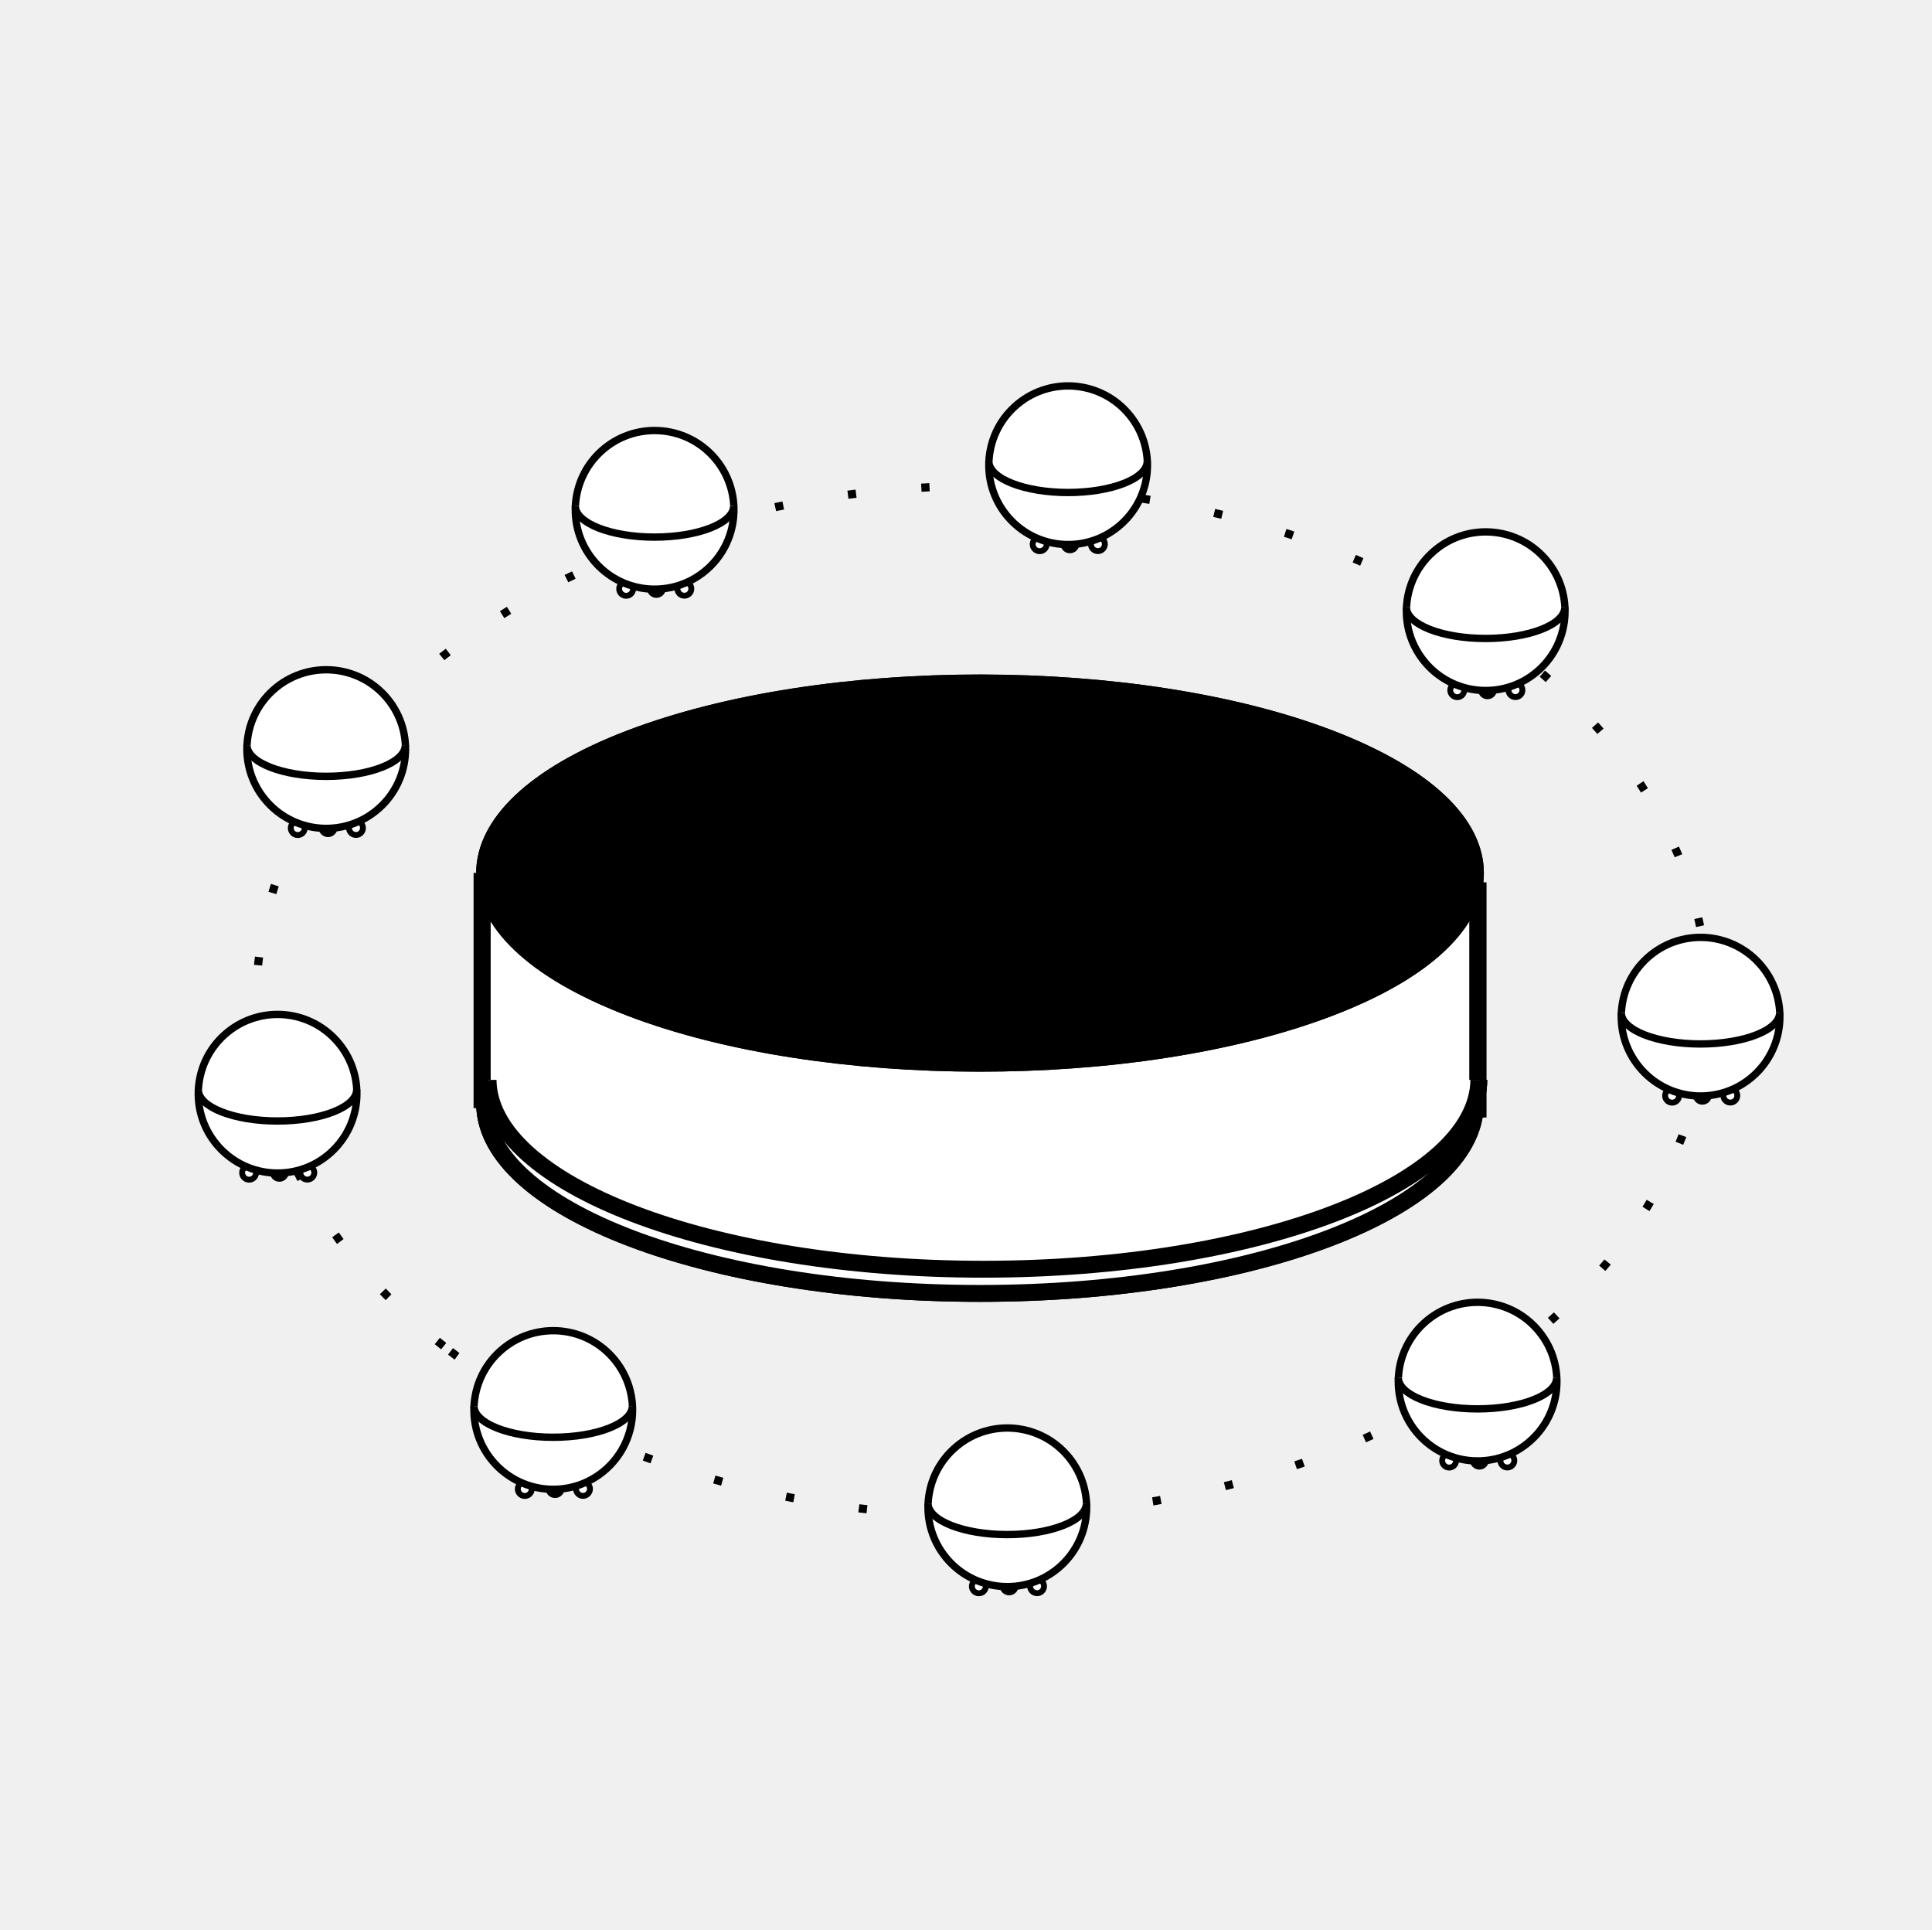
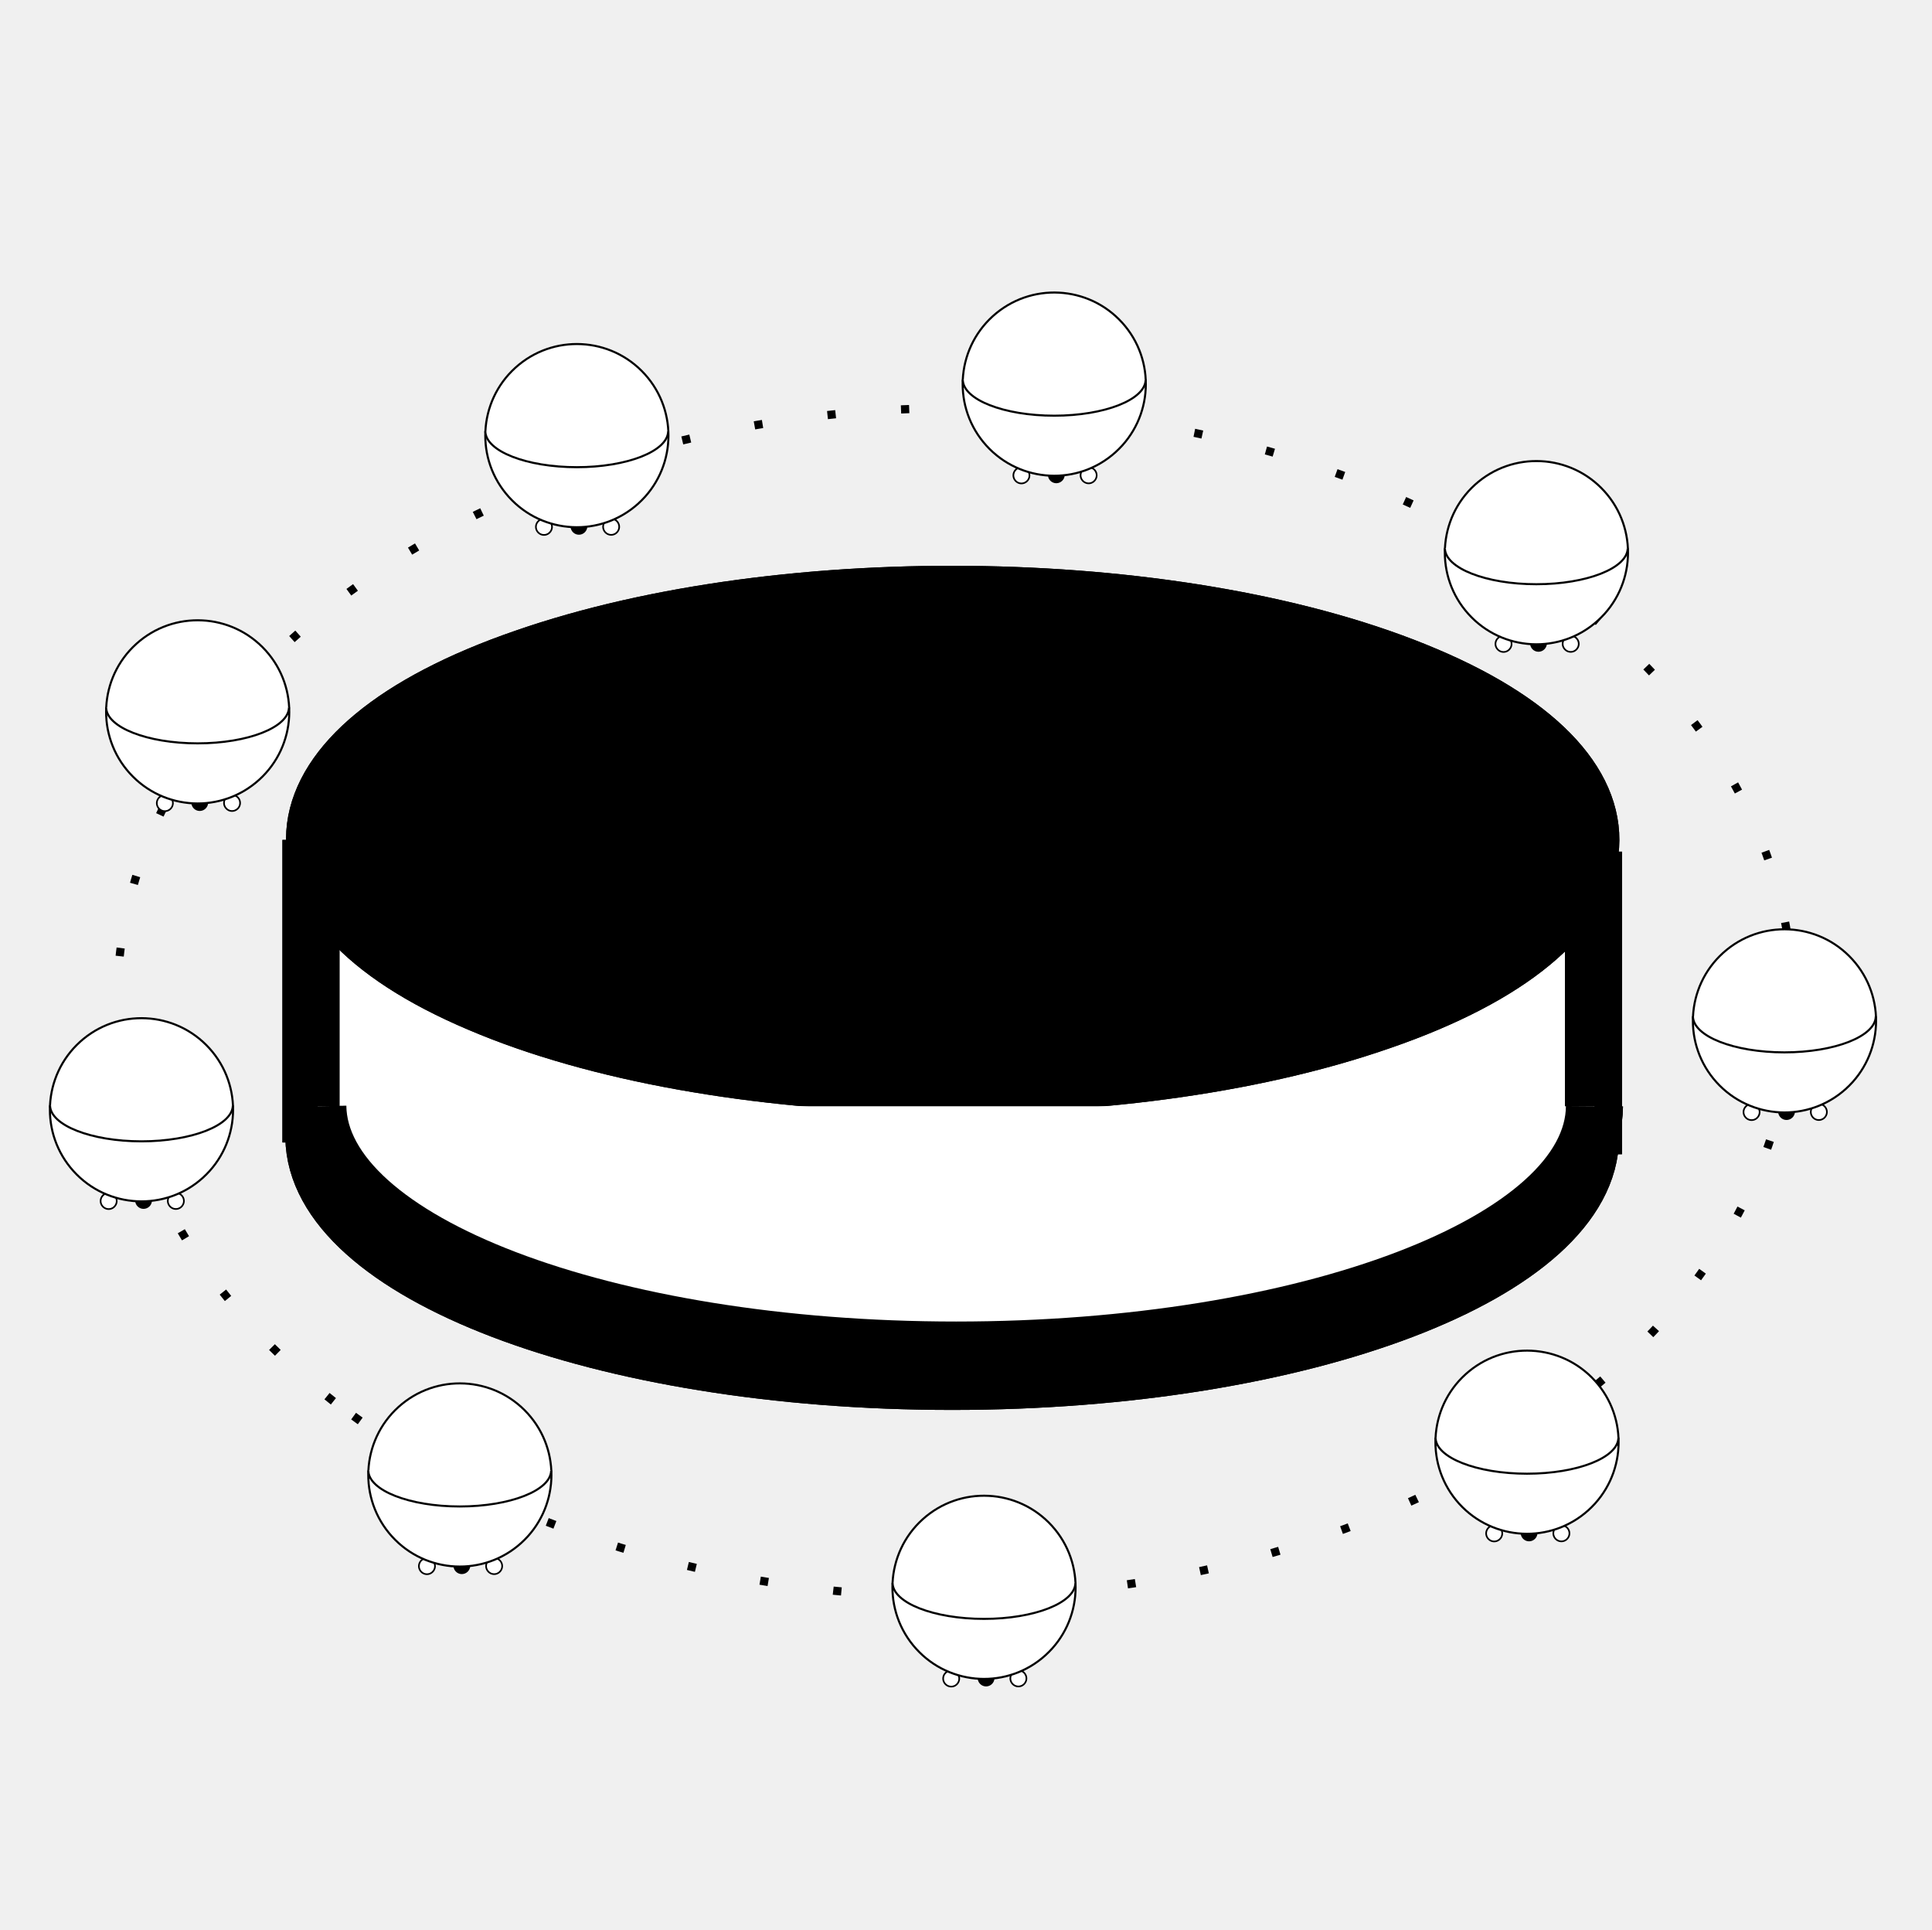
<svg xmlns="http://www.w3.org/2000/svg" version="1.1" id="Layer_1" x="0px" y="0px" viewBox="0 0 667 666" style="enable-background:new 0 0 667 666;" xml:space="preserve">
-   <defs id="defs317">
-     <marker orient="auto" refY="0" refX="0" id="Arrow1Send" style="overflow:visible">
-       <path id="path4714" d="M 0,0 5,-5 -12.5,0 5,5 Z" style="fill:#000000;fill-opacity:1;fill-rule:evenodd;stroke:#000000;stroke-width:1pt;stroke-opacity:1" transform="matrix(-0.2,0,0,-0.2,-1.2,0)" />
-     </marker>
-     <clipPath id="clipPath69-0">
-       <path id="path71-2" d="m 409.441,126.252 v -43.63 h 147.796 v 43.63" />
-     </clipPath>
-     <clipPath id="clipPath101-1">
-       <path id="path103-6" d="m 409.441,126.252 v -43.63 h 147.796 v 43.63" />
-     </clipPath>
-     <clipPath id="clipPath69">
-       <path id="path71" d="m 409.441,126.252 v -43.63 h 147.796 v 43.63" />
-     </clipPath>
-     <clipPath id="clipPath101">
-       <path id="path103" d="m 409.441,126.252 v -43.63 h 147.796 v 43.63" />
-     </clipPath>
-   </defs>
-   <style type="text/css" id="style2">
- 	.st0{fill:none;stroke:#000000;stroke-width:2;stroke-linecap:round;stroke-linejoin:round;stroke-miterlimit:10;}
+   <style type="text/css">
+ 	.st0{fill:none;stroke:#000000;stroke-width:2.829;stroke-dasharray:2.829,22.634;}
+ 	.st1{fill-rule:evenodd;clip-rule:evenodd;fill:#FFFFFF;stroke:#000000;stroke-width:2.031;stroke-miterlimit:1.121;}
+ 	.st2{fill-rule:evenodd;clip-rule:evenodd;stroke:#000000;stroke-width:2.031;stroke-miterlimit:1.121;}
+ 	.st3{fill-rule:evenodd;clip-rule:evenodd;fill:#FFFFFF;stroke:#000000;stroke-width:2.538;stroke-miterlimit:1.121;}
+ 	.st4{fill-rule:evenodd;clip-rule:evenodd;fill:#FFFFFF;}
+ 	.st5{fill-rule:evenodd;clip-rule:evenodd;stroke:#000000;stroke-width:5.829;stroke-miterlimit:13.52;}
+ 	.st6{fill-rule:evenodd;clip-rule:evenodd;fill:#FFFFFF;stroke:#000000;stroke-width:5.829;stroke-miterlimit:13.52;}
+ 	.st7{fill:none;stroke:#000000;stroke-width:5.829;stroke-miterlimit:13.52;}
</style>
-   <path style="fill:none;fill-rule:evenodd;stroke:#000000;stroke-width:2.829;stroke-dasharray:2.829, 22.634;stroke-dashoffset:0;stroke-opacity:1" id="path11235" d="m 153.18,464.661 a 250.526,177.743 0 0 1 17.82,-251.028 250.526,177.743 0 0 1 353.822,12.601 250.526,177.743 0 0 1 -17.703,251.032 250.526,177.743 0 0 1 -353.828,-12.518" />
+   <path id="path11235" class="st0" d="  M115.1,483.7C8,399.6,17.2,269.9,135.7,193.9s301.4-69.5,408.5,14.5s98,213.8-20.4,289.8s-301.3,69.6-408.5-14.5" />
  <g id="g10898" transform="matrix(0.2801609,0,0,0.2801609,149.4692,82.67904)">
-     <path style="fill:#ffffff;fill-opacity:1;fill-rule:evenodd;stroke:#000000;stroke-width:7.248;stroke-dasharray:none;stroke-opacity:1" id="path10871" d="m 1255.852,561.042 a 8.596,8.596 0 0 1 0.611,-12.14 8.596,8.596 0 0 1 12.14,0.609 8.596,8.596 0 0 1 -0.607,12.14 8.596,8.596 0 0 1 -12.14,-0.605" />
-     <path style="fill:#ffffff;fill-opacity:1;fill-rule:evenodd;stroke:#000000;stroke-width:7.248;stroke-dasharray:none;stroke-opacity:1" id="path10873" d="m 1327.585,560.935 a 8.596,8.596 0 0 1 0.611,-12.14 8.596,8.596 0 0 1 12.14,0.609 8.596,8.596 0 0 1 -0.607,12.14 8.596,8.596 0 0 1 -12.14,-0.605" />
-     <path style="fill:#000000;fill-opacity:1;fill-rule:evenodd;stroke:#000000;stroke-width:7.248;stroke-dasharray:none;stroke-opacity:1" id="path10875" d="m 1307.592,554.822 a 8.091,8.091 0 0 1 -8.144,7.94 8.091,8.091 0 0 1 -8.036,-8.049" />
-     <path style="fill:#ffffff;fill-opacity:1;fill-rule:evenodd;stroke:#000000;stroke-width:9.06;stroke-dasharray:none;stroke-opacity:1" id="path10877" d="m 1224.8,523.48 a 97.729,97.729 0 0 1 6.952,-138.024 97.729,97.729 0 0 1 138.025,6.929 97.729,97.729 0 0 1 -6.906,138.026 97.729,97.729 0 0 1 -138.027,-6.883" />
-     <path style="fill:#ffffff;fill-opacity:1;fill-rule:evenodd;stroke:#000000;stroke-width:9.06;stroke-dasharray:none;stroke-opacity:1" id="path10879" d="m 1394.76,453.19 a 97.57,38.509 0 0 1 -97.541,38.353 97.57,38.509 0 0 1 -97.596,-38.331" />
+     <path id="path10871" class="st1" d="   M1311.9,504.9c-3.7-4.1-3.4-10.3,0.7-14c4.1-3.7,10.3-3.4,14,0.7c3.7,4.1,3.4,10.3-0.7,14C1321.9,509.3,1315.6,509,1311.9,504.9" />
+     <path id="path10873" class="st1" d="   M1394.7,504.8c-3.7-4.1-3.4-10.3,0.7-14c4.1-3.7,10.3-3.4,14,0.7c3.7,4.1,3.4,10.3-0.7,14C1404.7,509.2,1398.4,508.9,1394.7,504.8" />
+     <path id="path10875" class="st2" d="   M1371.7,497.7c-0.1,5.1-4.3,9.2-9.4,9.2c-5.1,0-9.3-4.2-9.3-9.3" />
+     <path id="path10877" class="st3" d="   M1276.1,461.5c-41.8-46.2-38.2-117.6,8-159.4c46.2-41.8,117.6-38.2,159.4,8c41.8,46.2,38.2,117.6-8,159.4   C1389.3,511.4,1317.9,507.8,1276.1,461.5" />
+     <path id="path10879" class="st3" d="   M1472.3,380.4c-0.3,24.5-50.6,44.3-112.6,44.3c-62,0-112.4-19.8-112.7-44.3" />
  </g>
  <g id="g10922" transform="matrix(0.2801609,0,0,0.2801609,223.6501,222.6429)">
-     <path style="fill:#ffffff;fill-opacity:1;fill-rule:evenodd;stroke:#000000;stroke-width:7.248;stroke-dasharray:none;stroke-opacity:1" id="path10912" d="m 1255.852,561.042 a 8.596,8.596 0 0 1 0.611,-12.14 8.596,8.596 0 0 1 12.14,0.609 8.596,8.596 0 0 1 -0.607,12.14 8.596,8.596 0 0 1 -12.14,-0.605" />
-     <path style="fill:#ffffff;fill-opacity:1;fill-rule:evenodd;stroke:#000000;stroke-width:7.248;stroke-dasharray:none;stroke-opacity:1" id="path10914" d="m 1327.585,560.935 a 8.596,8.596 0 0 1 0.611,-12.14 8.596,8.596 0 0 1 12.14,0.609 8.596,8.596 0 0 1 -0.607,12.14 8.596,8.596 0 0 1 -12.14,-0.605" />
-     <path style="fill:#000000;fill-opacity:1;fill-rule:evenodd;stroke:#000000;stroke-width:7.248;stroke-dasharray:none;stroke-opacity:1" id="path10916" d="m 1307.592,554.822 a 8.091,8.091 0 0 1 -8.144,7.94 8.091,8.091 0 0 1 -8.036,-8.049" />
-     <path style="fill:#ffffff;fill-opacity:1;fill-rule:evenodd;stroke:#000000;stroke-width:9.06;stroke-dasharray:none;stroke-opacity:1" id="path10918" d="m 1224.8,523.48 a 97.729,97.729 0 0 1 6.952,-138.024 97.729,97.729 0 0 1 138.025,6.929 97.729,97.729 0 0 1 -6.906,138.026 97.729,97.729 0 0 1 -138.027,-6.883" />
-     <path style="fill:#ffffff;fill-opacity:1;fill-rule:evenodd;stroke:#000000;stroke-width:9.06;stroke-dasharray:none;stroke-opacity:1" id="path10920" d="m 1394.76,453.19 a 97.57,38.509 0 0 1 -97.541,38.353 97.57,38.509 0 0 1 -97.596,-38.331" />
+     <path id="path10912" class="st1" d="   M1352.8,582.1c-3.7-4.1-3.4-10.3,0.7-14c4.1-3.7,10.3-3.4,14,0.7c3.7,4.1,3.4,10.3-0.7,14C1362.8,586.5,1356.5,586.2,1352.8,582.1" />
+     <path id="path10914" class="st1" d="   M1435.7,582c-3.7-4.1-3.4-10.3,0.7-14c4.1-3.7,10.3-3.4,14,0.7c3.7,4.1,3.4,10.3-0.7,14C1445.6,586.4,1439.3,586.1,1435.7,582" />
+     <path id="path10916" class="st2" d="   M1412.6,575c-0.1,5.1-4.3,9.2-9.4,9.2s-9.3-4.2-9.3-9.3" />
+     <path id="path10918" class="st3" d="   M1317,538.8c-41.8-46.2-38.2-117.6,8-159.4c46.2-41.8,117.6-38.2,159.4,8s38.2,117.6-8,159.4C1430.2,588.6,1358.9,585,1317,538.8" />
+     <path id="path10920" class="st3" d="   M1513.2,457.6c-0.3,24.5-50.6,44.3-112.6,44.3c-62,0-112.4-19.8-112.7-44.3" />
  </g>
  <g id="g10946" transform="matrix(0.2801609,0,0,0.2801609,146.6699,348.6103)">
-     <path style="fill:#ffffff;fill-opacity:1;fill-rule:evenodd;stroke:#000000;stroke-width:7.248;stroke-dasharray:none;stroke-opacity:1" id="path10936" d="m 1255.852,561.042 a 8.596,8.596 0 0 1 0.611,-12.14 8.596,8.596 0 0 1 12.14,0.609 8.596,8.596 0 0 1 -0.607,12.14 8.596,8.596 0 0 1 -12.14,-0.605" />
-     <path style="fill:#ffffff;fill-opacity:1;fill-rule:evenodd;stroke:#000000;stroke-width:7.248;stroke-dasharray:none;stroke-opacity:1" id="path10938" d="m 1327.585,560.935 a 8.596,8.596 0 0 1 0.611,-12.14 8.596,8.596 0 0 1 12.14,0.609 8.596,8.596 0 0 1 -0.607,12.14 8.596,8.596 0 0 1 -12.14,-0.605" />
-     <path style="fill:#000000;fill-opacity:1;fill-rule:evenodd;stroke:#000000;stroke-width:7.248;stroke-dasharray:none;stroke-opacity:1" id="path10940" d="m 1307.592,554.822 a 8.091,8.091 0 0 1 -8.144,7.94 8.091,8.091 0 0 1 -8.036,-8.049" />
-     <path style="fill:#ffffff;fill-opacity:1;fill-rule:evenodd;stroke:#000000;stroke-width:9.06;stroke-dasharray:none;stroke-opacity:1" id="path10942" d="m 1224.8,523.48 a 97.729,97.729 0 0 1 6.952,-138.024 97.729,97.729 0 0 1 138.025,6.929 97.729,97.729 0 0 1 -6.906,138.026 97.729,97.729 0 0 1 -138.027,-6.883" />
-     <path style="fill:#ffffff;fill-opacity:1;fill-rule:evenodd;stroke:#000000;stroke-width:9.06;stroke-dasharray:none;stroke-opacity:1" id="path10944" d="m 1394.76,453.19 a 97.57,38.509 0 0 1 -97.541,38.353 97.57,38.509 0 0 1 -97.596,-38.331" />
+     <path id="path10936" class="st1" d="   M1310.4,651.6c-3.7-4.1-3.4-10.3,0.7-14c4.1-3.7,10.3-3.4,14,0.7c3.7,4.1,3.4,10.3-0.7,14C1320.3,656,1314.1,655.7,1310.4,651.6" />
+     <path id="path10938" class="st1" d="   M1393.2,651.5c-3.7-4.1-3.4-10.3,0.7-14c4.1-3.7,10.3-3.4,14,0.7c3.7,4.1,3.4,10.3-0.7,14C1403.2,655.9,1396.9,655.6,1393.2,651.5" />
+     <path id="path10940" class="st2" d="   M1370.1,644.5c-0.1,5.1-4.3,9.2-9.4,9.2s-9.3-4.2-9.3-9.3" />
+     <path id="path10942" class="st3" d="   M1274.5,608.3c-41.8-46.2-38.2-117.6,8-159.4c46.2-41.8,117.6-38.2,159.4,8c41.8,46.2,38.2,117.6-8,159.4   C1387.7,658.1,1316.4,654.5,1274.5,608.3" />
+     <path id="path10944" class="st3" d="   M1470.8,527.1c-0.3,24.5-50.6,44.3-112.6,44.3c-62,0-112.4-19.8-112.7-44.3" />
  </g>
  <g id="g10970" transform="matrix(0.2801609,0,0,0.2801609,-15.68808,391.9991)">
-     <path style="fill:#ffffff;fill-opacity:1;fill-rule:evenodd;stroke:#000000;stroke-width:7.248;stroke-dasharray:none;stroke-opacity:1" id="path10960" d="m 1255.852,561.042 a 8.596,8.596 0 0 1 0.611,-12.14 8.596,8.596 0 0 1 12.14,0.609 8.596,8.596 0 0 1 -0.607,12.14 8.596,8.596 0 0 1 -12.14,-0.605" />
-     <path style="fill:#ffffff;fill-opacity:1;fill-rule:evenodd;stroke:#000000;stroke-width:7.248;stroke-dasharray:none;stroke-opacity:1" id="path10962" d="m 1327.585,560.935 a 8.596,8.596 0 0 1 0.611,-12.14 8.596,8.596 0 0 1 12.14,0.609 8.596,8.596 0 0 1 -0.607,12.14 8.596,8.596 0 0 1 -12.14,-0.605" />
-     <path style="fill:#000000;fill-opacity:1;fill-rule:evenodd;stroke:#000000;stroke-width:7.248;stroke-dasharray:none;stroke-opacity:1" id="path10964" d="m 1307.592,554.822 a 8.091,8.091 0 0 1 -8.144,7.94 8.091,8.091 0 0 1 -8.036,-8.049" />
-     <path style="fill:#ffffff;fill-opacity:1;fill-rule:evenodd;stroke:#000000;stroke-width:9.06;stroke-dasharray:none;stroke-opacity:1" id="path10966" d="m 1224.8,523.48 a 97.729,97.729 0 0 1 6.952,-138.024 97.729,97.729 0 0 1 138.025,6.929 97.729,97.729 0 0 1 -6.906,138.026 97.729,97.729 0 0 1 -138.027,-6.883" />
-     <path style="fill:#ffffff;fill-opacity:1;fill-rule:evenodd;stroke:#000000;stroke-width:9.06;stroke-dasharray:none;stroke-opacity:1" id="path10968" d="m 1394.76,453.19 a 97.57,38.509 0 0 1 -97.541,38.353 97.57,38.509 0 0 1 -97.596,-38.331" />
+     <path id="path10960" class="st1" d="   M1220.8,675.6c-3.7-4.1-3.4-10.3,0.7-14c4.1-3.7,10.3-3.4,14,0.7c3.7,4.1,3.4,10.3-0.7,14C1230.8,680,1224.5,679.6,1220.8,675.6" />
+     <path id="path10962" class="st1" d="   M1303.6,675.4c-3.7-4.1-3.4-10.3,0.7-14c4.1-3.7,10.3-3.4,14,0.7c3.7,4.1,3.4,10.3-0.7,14C1313.6,679.8,1307.3,679.5,1303.6,675.4" />
+     <path id="path10964" class="st2" d="   M1280.5,668.4c-0.1,5.1-4.3,9.2-9.4,9.2c-5.1,0-9.3-4.2-9.3-9.3" />
+     <path id="path10966" class="st3" d="   M1184.9,632.2c-41.8-46.2-38.2-117.6,8-159.4s117.6-38.2,159.4,8c41.8,46.2,38.2,117.6-8,159.4   C1298.2,682,1226.8,678.5,1184.9,632.2" />
+     <path id="path10968" class="st3" d="   M1381.2,551.1c-0.3,24.5-50.6,44.3-112.6,44.3c-62,0-112.4-19.8-112.7-44.3" />
  </g>
  <g id="g10994" transform="matrix(0.2801609,0,0,0.2801609,-172.4475,358.4078)">
-     <path style="fill:#ffffff;fill-opacity:1;fill-rule:evenodd;stroke:#000000;stroke-width:7.248;stroke-dasharray:none;stroke-opacity:1" id="path10984" d="m 1255.852,561.042 a 8.596,8.596 0 0 1 0.611,-12.14 8.596,8.596 0 0 1 12.14,0.609 8.596,8.596 0 0 1 -0.607,12.14 8.596,8.596 0 0 1 -12.14,-0.605" />
-     <path style="fill:#ffffff;fill-opacity:1;fill-rule:evenodd;stroke:#000000;stroke-width:7.248;stroke-dasharray:none;stroke-opacity:1" id="path10986" d="m 1327.585,560.935 a 8.596,8.596 0 0 1 0.611,-12.14 8.596,8.596 0 0 1 12.14,0.609 8.596,8.596 0 0 1 -0.607,12.14 8.596,8.596 0 0 1 -12.14,-0.605" />
-     <path style="fill:#000000;fill-opacity:1;fill-rule:evenodd;stroke:#000000;stroke-width:7.248;stroke-dasharray:none;stroke-opacity:1" id="path10988" d="m 1307.592,554.822 a 8.091,8.091 0 0 1 -8.144,7.94 8.091,8.091 0 0 1 -8.036,-8.049" />
-     <path style="fill:#ffffff;fill-opacity:1;fill-rule:evenodd;stroke:#000000;stroke-width:9.06;stroke-dasharray:none;stroke-opacity:1" id="path10990" d="m 1224.8,523.48 a 97.729,97.729 0 0 1 6.952,-138.024 97.729,97.729 0 0 1 138.025,6.929 97.729,97.729 0 0 1 -6.906,138.026 97.729,97.729 0 0 1 -138.027,-6.883" />
-     <path style="fill:#ffffff;fill-opacity:1;fill-rule:evenodd;stroke:#000000;stroke-width:9.06;stroke-dasharray:none;stroke-opacity:1" id="path10992" d="m 1394.76,453.19 a 97.57,38.509 0 0 1 -97.541,38.353 97.57,38.509 0 0 1 -97.596,-38.331" />
+     <path id="path10984" class="st1" d="   M1134.3,657c-3.7-4.1-3.4-10.3,0.7-14c4.1-3.7,10.3-3.4,14,0.7s3.4,10.3-0.7,14C1144.3,661.4,1138,661.1,1134.3,657" />
+     <path id="path10986" class="st1" d="   M1217.1,656.9c-3.7-4.1-3.4-10.3,0.7-14c4.1-3.7,10.3-3.4,14,0.7s3.4,10.3-0.7,14C1227.1,661.3,1220.8,661,1217.1,656.9" />
+     <path id="path10988" class="st2" d="   M1194,649.9c-0.1,5.1-4.3,9.2-9.4,9.2c-5.1,0-9.3-4.2-9.3-9.3" />
+     <path id="path10990" class="st3" d="   M1098.5,613.7c-41.8-46.2-38.2-117.6,8-159.4s117.6-38.2,159.4,8c41.8,46.2,38.2,117.6-8,159.4   C1211.7,663.5,1140.3,659.9,1098.5,613.7" />
+     <path id="path10992" class="st3" d="   M1294.7,532.5c-0.3,24.5-50.6,44.3-112.6,44.3c-62,0-112.4-19.8-112.7-44.3" />
  </g>
  <g id="g11018" transform="matrix(0.2801609,0,0,0.2801609,-267.6229,249.236)">
-     <path style="fill:#ffffff;fill-opacity:1;fill-rule:evenodd;stroke:#000000;stroke-width:7.248;stroke-dasharray:none;stroke-opacity:1" id="path11008" d="m 1255.852,561.042 a 8.596,8.596 0 0 1 0.611,-12.14 8.596,8.596 0 0 1 12.14,0.609 8.596,8.596 0 0 1 -0.607,12.14 8.596,8.596 0 0 1 -12.14,-0.605" />
-     <path style="fill:#ffffff;fill-opacity:1;fill-rule:evenodd;stroke:#000000;stroke-width:7.248;stroke-dasharray:none;stroke-opacity:1" id="path11010" d="m 1327.585,560.935 a 8.596,8.596 0 0 1 0.611,-12.14 8.596,8.596 0 0 1 12.14,0.609 8.596,8.596 0 0 1 -0.607,12.14 8.596,8.596 0 0 1 -12.14,-0.605" />
-     <path style="fill:#000000;fill-opacity:1;fill-rule:evenodd;stroke:#000000;stroke-width:7.248;stroke-dasharray:none;stroke-opacity:1" id="path11012" d="m 1307.592,554.822 a 8.091,8.091 0 0 1 -8.144,7.94 8.091,8.091 0 0 1 -8.036,-8.049" />
-     <path style="fill:#ffffff;fill-opacity:1;fill-rule:evenodd;stroke:#000000;stroke-width:9.06;stroke-dasharray:none;stroke-opacity:1" id="path11014" d="m 1224.8,523.48 a 97.729,97.729 0 0 1 6.952,-138.024 97.729,97.729 0 0 1 138.025,6.929 97.729,97.729 0 0 1 -6.906,138.026 97.729,97.729 0 0 1 -138.027,-6.883" />
-     <path style="fill:#ffffff;fill-opacity:1;fill-rule:evenodd;stroke:#000000;stroke-width:9.06;stroke-dasharray:none;stroke-opacity:1" id="path11016" d="m 1394.76,453.19 a 97.57,38.509 0 0 1 -97.541,38.353 97.57,38.509 0 0 1 -97.596,-38.331" />
+     <path id="path11008" class="st1" d="   M1081.8,596.8c-3.7-4.1-3.4-10.3,0.7-14c4.1-3.7,10.3-3.4,14,0.7s3.4,10.3-0.7,14C1091.8,601.2,1085.5,600.9,1081.8,596.8" />
+     <path id="path11010" class="st1" d="   M1164.6,596.7c-3.7-4.1-3.4-10.3,0.7-14c4.1-3.7,10.3-3.4,14,0.7c3.7,4.1,3.4,10.3-0.7,14C1174.6,601.1,1168.3,600.8,1164.6,596.7" />
+     <path id="path11012" class="st2" d="   M1141.5,589.6c-0.1,5.1-4.3,9.2-9.4,9.2c-5.1,0-9.3-4.2-9.3-9.3" />
+     <path id="path11014" class="st3" d="   M1045.9,553.4c-41.8-46.2-38.2-117.6,8-159.4c46.2-41.8,117.6-38.2,159.4,8c41.8,46.2,38.2,117.6-8,159.4   C1159.2,603.2,1087.8,599.7,1045.9,553.4" />
+     <path id="path11016" class="st3" d="   M1242.2,472.3c-0.3,24.5-50.6,44.3-112.6,44.3c-62,0-112.4-19.8-112.7-44.3" />
  </g>
  <g id="g11042" transform="matrix(0.2801609,0,0,0.2801609,-250.8272,130.2667)">
-     <path style="fill:#ffffff;fill-opacity:1;fill-rule:evenodd;stroke:#000000;stroke-width:7.248;stroke-dasharray:none;stroke-opacity:1" id="path11032" d="m 1255.852,561.042 a 8.596,8.596 0 0 1 0.611,-12.14 8.596,8.596 0 0 1 12.14,0.609 8.596,8.596 0 0 1 -0.607,12.14 8.596,8.596 0 0 1 -12.14,-0.605" />
-     <path style="fill:#ffffff;fill-opacity:1;fill-rule:evenodd;stroke:#000000;stroke-width:7.248;stroke-dasharray:none;stroke-opacity:1" id="path11034" d="m 1327.585,560.935 a 8.596,8.596 0 0 1 0.611,-12.14 8.596,8.596 0 0 1 12.14,0.609 8.596,8.596 0 0 1 -0.607,12.14 8.596,8.596 0 0 1 -12.14,-0.605" />
-     <path style="fill:#000000;fill-opacity:1;fill-rule:evenodd;stroke:#000000;stroke-width:7.248;stroke-dasharray:none;stroke-opacity:1" id="path11036" d="m 1307.592,554.822 a 8.091,8.091 0 0 1 -8.144,7.94 8.091,8.091 0 0 1 -8.036,-8.049" />
-     <path style="fill:#ffffff;fill-opacity:1;fill-rule:evenodd;stroke:#000000;stroke-width:9.06;stroke-dasharray:none;stroke-opacity:1" id="path11038" d="m 1224.8,523.48 a 97.729,97.729 0 0 1 6.952,-138.024 97.729,97.729 0 0 1 138.025,6.929 97.729,97.729 0 0 1 -6.906,138.026 97.729,97.729 0 0 1 -138.027,-6.883" />
-     <path style="fill:#ffffff;fill-opacity:1;fill-rule:evenodd;stroke:#000000;stroke-width:9.06;stroke-dasharray:none;stroke-opacity:1" id="path11040" d="m 1394.76,453.19 a 97.57,38.509 0 0 1 -97.541,38.353 97.57,38.509 0 0 1 -97.596,-38.331" />
+     <path id="path11032" class="st1" d="   M1091.1,531.2c-3.7-4.1-3.4-10.3,0.7-14c4.1-3.7,10.3-3.4,14,0.7c3.7,4.1,3.4,10.3-0.7,14C1101,535.6,1094.7,535.2,1091.1,531.2" />
+     <path id="path11034" class="st1" d="   M1173.9,531c-3.7-4.1-3.4-10.3,0.7-14c4.1-3.7,10.3-3.4,14,0.7c3.7,4.1,3.4,10.3-0.7,14C1183.8,535.4,1177.6,535.1,1173.9,531" />
+     <path id="path11036" class="st2" d="   M1150.8,524c-0.1,5.1-4.3,9.2-9.4,9.2c-5.1,0-9.3-4.2-9.3-9.3" />
+     <path id="path11038" class="st3" d="   M1055.2,487.8c-41.8-46.2-38.2-117.6,8-159.4c46.2-41.8,117.6-38.2,159.4,8c41.8,46.2,38.2,117.6-8,159.4   C1168.4,537.6,1097.1,534.1,1055.2,487.8" />
+     <path id="path11040" class="st3" d="   M1251.4,406.6c-0.3,24.5-50.6,44.3-112.6,44.3c-62,0-112.4-19.8-112.7-44.3" />
  </g>
  <g id="g11066" transform="matrix(0.2801609,0,0,0.2801609,-137.4566,47.6881)">
-     <path style="fill:#ffffff;fill-opacity:1;fill-rule:evenodd;stroke:#000000;stroke-width:7.248;stroke-dasharray:none;stroke-opacity:1" id="path11056" d="m 1255.852,561.042 a 8.596,8.596 0 0 1 0.611,-12.14 8.596,8.596 0 0 1 12.14,0.609 8.596,8.596 0 0 1 -0.607,12.14 8.596,8.596 0 0 1 -12.14,-0.605" />
-     <path style="fill:#ffffff;fill-opacity:1;fill-rule:evenodd;stroke:#000000;stroke-width:7.248;stroke-dasharray:none;stroke-opacity:1" id="path11058" d="m 1327.585,560.935 a 8.596,8.596 0 0 1 0.611,-12.14 8.596,8.596 0 0 1 12.14,0.609 8.596,8.596 0 0 1 -0.607,12.14 8.596,8.596 0 0 1 -12.14,-0.605" />
-     <path style="fill:#000000;fill-opacity:1;fill-rule:evenodd;stroke:#000000;stroke-width:7.248;stroke-dasharray:none;stroke-opacity:1" id="path11060" d="m 1307.592,554.822 a 8.091,8.091 0 0 1 -8.144,7.94 8.091,8.091 0 0 1 -8.036,-8.049" />
-     <path style="fill:#ffffff;fill-opacity:1;fill-rule:evenodd;stroke:#000000;stroke-width:9.06;stroke-dasharray:none;stroke-opacity:1" id="path11062" d="m 1224.8,523.48 a 97.729,97.729 0 0 1 6.952,-138.024 97.729,97.729 0 0 1 138.025,6.929 97.729,97.729 0 0 1 -6.906,138.026 97.729,97.729 0 0 1 -138.027,-6.883" />
-     <path style="fill:#ffffff;fill-opacity:1;fill-rule:evenodd;stroke:#000000;stroke-width:9.06;stroke-dasharray:none;stroke-opacity:1" id="path11064" d="m 1394.76,453.19 a 97.57,38.509 0 0 1 -97.541,38.353 97.57,38.509 0 0 1 -97.596,-38.331" />
+     <path id="path11056" class="st1" d="   M1153.6,485.6c-3.7-4.1-3.4-10.3,0.7-14c4.1-3.7,10.3-3.4,14,0.7c3.7,4.1,3.4,10.3-0.7,14C1163.6,490,1157.3,489.7,1153.6,485.6" />
+     <path id="path11058" class="st1" d="   M1236.4,485.5c-3.7-4.1-3.4-10.3,0.7-14c4.1-3.7,10.3-3.4,14,0.7c3.7,4.1,3.4,10.3-0.7,14C1246.4,489.9,1240.1,489.6,1236.4,485.5" />
+     <path id="path11060" class="st2" d="   M1213.4,478.4c-0.1,5.1-4.3,9.2-9.4,9.2c-5.1,0-9.3-4.2-9.3-9.3" />
+     <path id="path11062" class="st3" d="   M1117.8,442.2c-41.8-46.2-38.2-117.6,8-159.4s117.6-38.2,159.4,8c41.8,46.2,38.2,117.6-8,159.4C1231,492,1159.6,488.5,1117.8,442.2   " />
+     <path id="path11064" class="st3" d="   M1314,361.1c-0.3,24.5-50.6,44.3-112.6,44.3c-62,0-112.4-19.8-112.7-44.3" />
  </g>
  <g id="g11090" transform="matrix(0.2801609,0,0,0.2801609,5.306519,32.29207)">
-     <path style="fill:#ffffff;fill-opacity:1;fill-rule:evenodd;stroke:#000000;stroke-width:7.248;stroke-dasharray:none;stroke-opacity:1" id="path11080" d="m 1255.852,561.042 a 8.596,8.596 0 0 1 0.611,-12.14 8.596,8.596 0 0 1 12.14,0.609 8.596,8.596 0 0 1 -0.607,12.14 8.596,8.596 0 0 1 -12.14,-0.605" />
-     <path style="fill:#ffffff;fill-opacity:1;fill-rule:evenodd;stroke:#000000;stroke-width:7.248;stroke-dasharray:none;stroke-opacity:1" id="path11082" d="m 1327.585,560.935 a 8.596,8.596 0 0 1 0.611,-12.14 8.596,8.596 0 0 1 12.14,0.609 8.596,8.596 0 0 1 -0.607,12.14 8.596,8.596 0 0 1 -12.14,-0.605" />
-     <path style="fill:#000000;fill-opacity:1;fill-rule:evenodd;stroke:#000000;stroke-width:7.248;stroke-dasharray:none;stroke-opacity:1" id="path11084" d="m 1307.592,554.822 a 8.091,8.091 0 0 1 -8.144,7.94 8.091,8.091 0 0 1 -8.036,-8.049" />
-     <path style="fill:#ffffff;fill-opacity:1;fill-rule:evenodd;stroke:#000000;stroke-width:9.06;stroke-dasharray:none;stroke-opacity:1" id="path11086" d="m 1224.8,523.48 a 97.729,97.729 0 0 1 6.952,-138.024 97.729,97.729 0 0 1 138.025,6.929 97.729,97.729 0 0 1 -6.906,138.026 97.729,97.729 0 0 1 -138.027,-6.883" />
-     <path style="fill:#ffffff;fill-opacity:1;fill-rule:evenodd;stroke:#000000;stroke-width:9.06;stroke-dasharray:none;stroke-opacity:1" id="path11088" d="m 1394.76,453.19 a 97.57,38.509 0 0 1 -97.541,38.353 97.57,38.509 0 0 1 -97.596,-38.331" />
+     <path id="path11080" class="st1" d="   M1232.4,477.1c-3.7-4.1-3.4-10.3,0.7-14c4.1-3.7,10.3-3.4,14,0.7c3.7,4.1,3.4,10.3-0.7,14C1242.3,481.5,1236.1,481.2,1232.4,477.1" />
+     <path id="path11082" class="st1" d="   M1315.2,477c-3.7-4.1-3.4-10.3,0.7-14c4.1-3.7,10.3-3.4,14,0.7c3.7,4.1,3.4,10.3-0.7,14C1325.2,481.4,1318.9,481.1,1315.2,477" />
+     <path id="path11084" class="st2" d="   M1292.1,469.9c-0.1,5.1-4.3,9.2-9.4,9.2s-9.3-4.2-9.3-9.3" />
+     <path id="path11086" class="st3" d="   M1196.5,433.7c-41.8-46.2-38.2-117.6,8-159.4s117.6-38.2,159.4,8s38.2,117.6-8,159.4C1309.7,483.6,1238.4,480,1196.5,433.7" />
+     <path id="path11088" class="st3" d="   M1392.8,352.6c-0.3,24.5-50.6,44.3-112.6,44.3c-62,0-112.4-19.8-112.7-44.3" />
  </g>
  <g id="g11157" transform="matrix(1.865358,0,0,1.865358,-641.6123,-1796.401)">
-     <rect style="fill:#ffffff;fill-opacity:1;fill-rule:evenodd;stroke:none;stroke-width:10;stroke-linecap:round;stroke-linejoin:round;stroke-dasharray:none;paint-order:stroke fill markers" id="rect11131" width="183.432" height="42.331" x="434.593" y="1125.286" />
+     <rect id="rect11131" x="403.3" y="1119.3" class="st4" width="236.3" height="54.5" />
    <g id="g11143" transform="matrix(1.811965,0,0,1.811965,-239.1969,428.8229)">
-       <path style="fill:#000000;fill-opacity:1;fill-rule:evenodd;stroke:#000000;stroke-width:1.725;stroke-dasharray:none;stroke-opacity:1" id="path11133" d="m 384.399,397.008 a 50.603,19.417 0 0 1 3.599,-27.422 50.603,19.417 0 0 1 71.468,1.377 50.603,19.417 0 0 1 -3.576,27.423 50.603,19.417 0 0 1 -71.469,-1.367" />
-       <path style="fill:#ffffff;fill-opacity:1;fill-rule:evenodd;stroke:#000000;stroke-width:1.725;stroke-dasharray:none;stroke-opacity:1" id="path11135" d="m 472.541,407.576 a 50.603,19.417 0 0 1 -50.589,19.338 50.603,19.417 0 0 1 -50.617,-19.327" />
-       <path style="fill:none;stroke:#000000;stroke-width:1.725;stroke-linecap:butt;stroke-linejoin:miter;stroke-dasharray:none;stroke-opacity:1" d="m 371.08,407.977 v -23.99" id="path11137" />
-       <path style="fill:none;stroke:#000000;stroke-width:1.725;stroke-linecap:butt;stroke-linejoin:miter;stroke-dasharray:none;stroke-opacity:1" d="m 472.796,408.936 v -23.99" id="path11139" />
-       <path style="fill:#ffffff;fill-opacity:1;fill-rule:evenodd;stroke:#000000;stroke-width:1.725;stroke-dasharray:none;stroke-opacity:1" id="path11141" d="M 472.893,405.106 A 50.603,19.417 0 0 1 422.305,424.445 50.603,19.417 0 0 1 371.688,405.117" />
+       <path id="path11133" class="st5" d="    M370.8,397.3c-24.1-10.2-22.1-26.1,4.6-35.3c26.7-9.3,67.9-8.5,92.1,1.8c24.1,10.2,22.1,26.1-4.6,35.3    C436.2,408.4,394.9,407.6,370.8,397.3" />
+       <path id="path11135" class="st6" d="    M484.3,411c-0.1,13.8-29.3,24.9-65.2,24.9s-65-11.1-65.2-24.9" />
+       <path id="path11137" class="st7" d="M353.6,411.5v-30.9" />
+       <path id="path11139" class="st7" d="M484.6,412.7v-30.9" />
+       <path id="path11141" class="st6" d="    M484.7,407.8c-0.1,13.8-29.3,24.9-65.2,24.9c-35.9,0-65-11.1-65.2-24.9" />
    </g>
    <g id="g11155" transform="matrix(1.811965,0,0,1.811965,-239.1969,428.8229)">
-       <path style="fill:#000000;fill-opacity:1;fill-rule:evenodd;stroke:#000000;stroke-width:1.725;stroke-dasharray:none;stroke-opacity:1" id="path11145" d="m 384.399,397.008 a 50.603,19.417 0 0 1 3.599,-27.422 50.603,19.417 0 0 1 71.468,1.377 50.603,19.417 0 0 1 -3.576,27.423 50.603,19.417 0 0 1 -71.469,-1.367" />
-       <path style="fill:#ffffff;fill-opacity:1;fill-rule:evenodd;stroke:#000000;stroke-width:1.725;stroke-dasharray:none;stroke-opacity:1" id="path11147" d="m 472.541,407.576 a 50.603,19.417 0 0 1 -50.589,19.338 50.603,19.417 0 0 1 -50.617,-19.327" />
-       <path style="fill:none;stroke:#000000;stroke-width:1.725;stroke-linecap:butt;stroke-linejoin:miter;stroke-dasharray:none;stroke-opacity:1" d="m 371.08,407.977 v -23.99" id="path11149" />
-       <path style="fill:none;stroke:#000000;stroke-width:1.725;stroke-linecap:butt;stroke-linejoin:miter;stroke-dasharray:none;stroke-opacity:1" d="m 472.796,408.936 v -23.99" id="path11151" />
-       <path style="fill:#ffffff;fill-opacity:1;fill-rule:evenodd;stroke:#000000;stroke-width:1.725;stroke-dasharray:none;stroke-opacity:1" id="path11153" d="M 472.893,405.106 A 50.603,19.417 0 0 1 422.305,424.445 50.603,19.417 0 0 1 371.688,405.117" />
+       <path id="path11145" class="st5" d="    M370.8,397.3c-24.1-10.2-22.1-26.1,4.6-35.3c26.7-9.3,67.9-8.5,92.1,1.8c24.1,10.2,22.1,26.1-4.6,35.3    C436.2,408.4,394.9,407.6,370.8,397.3" />
+       <path id="path11147" class="st6" d="    M484.3,411c-0.1,13.8-29.3,24.9-65.2,24.9s-65-11.1-65.2-24.9" />
+       <path id="path11149" class="st7" d="M353.6,411.5v-30.9" />
+       <path id="path11151" class="st7" d="M484.6,412.7v-30.9" />
+       <path id="path11153" class="st6" d="    M484.7,407.8c-0.1,13.8-29.3,24.9-65.2,24.9c-35.9,0-65-11.1-65.2-24.9" />
    </g>
  </g>
</svg>
